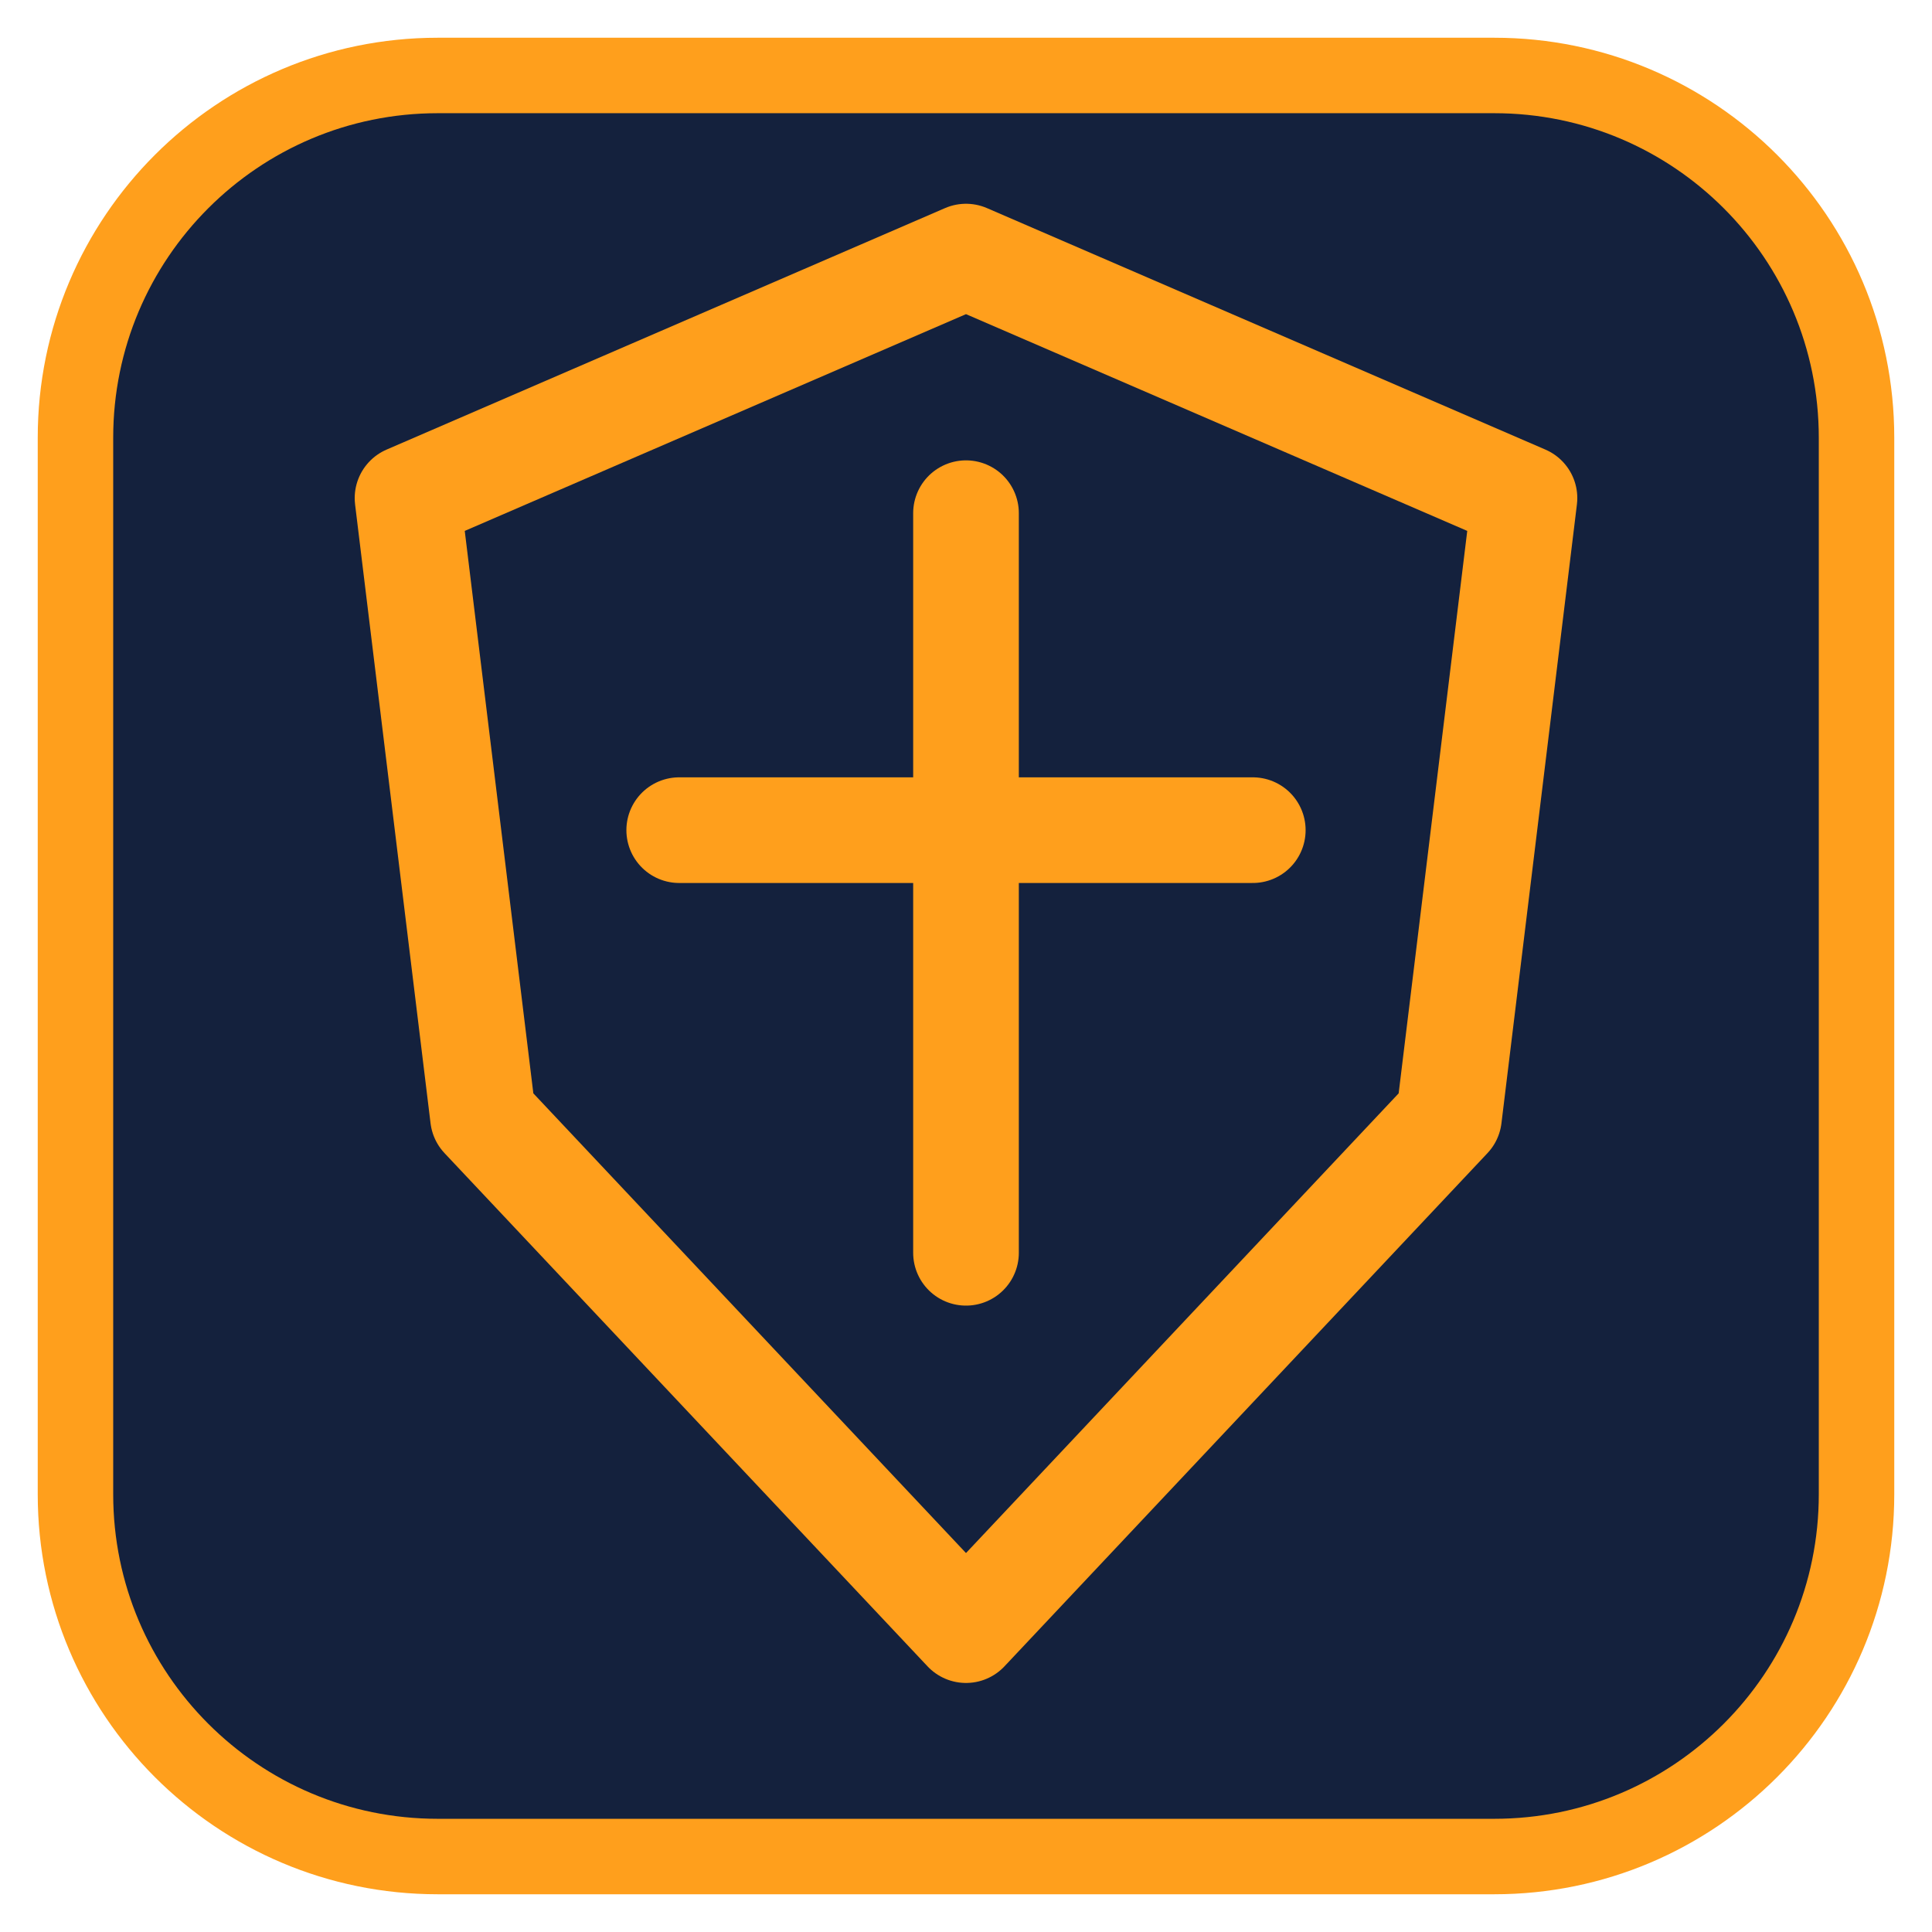
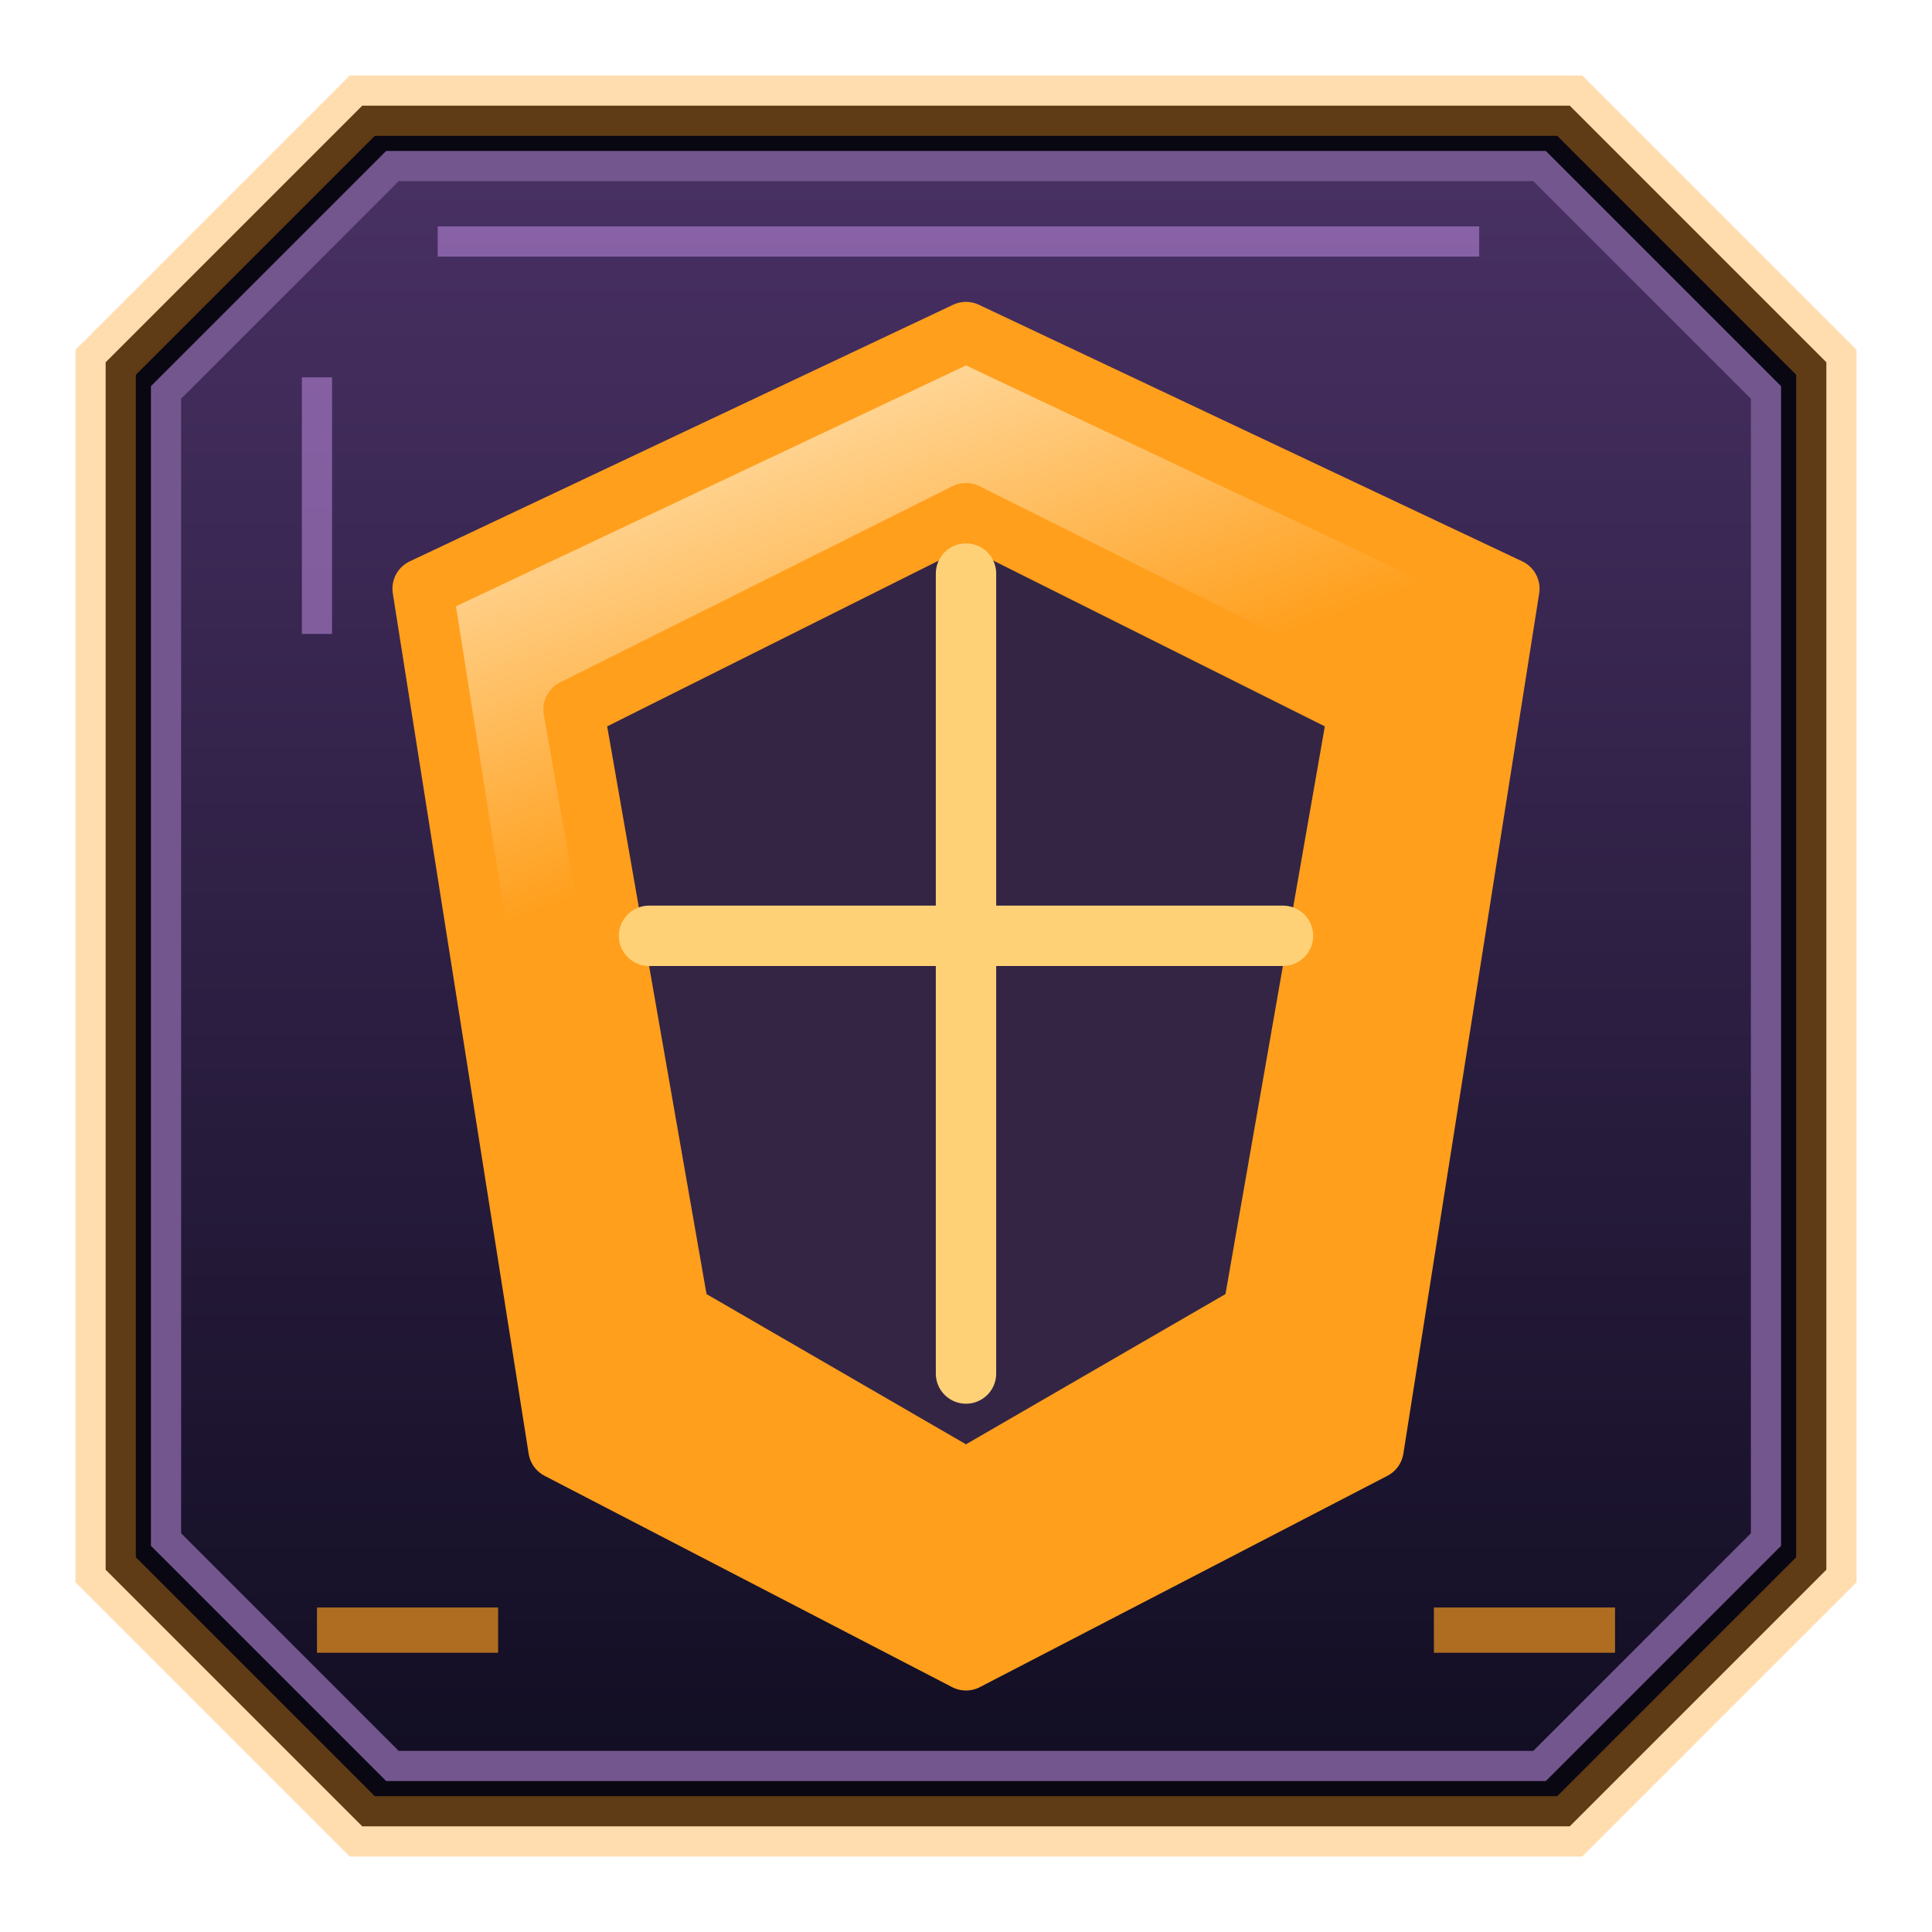
<svg xmlns="http://www.w3.org/2000/svg" width="128" height="128" viewBox="0 0 128 128">
-   <rect x="5" y="5" width="118" height="118" rx="24" fill="#14213D" stroke="#FF9F1C" stroke-width="5" />
-   <g fill="none" stroke="#FF9F1C" stroke-width="7" stroke-linecap="round" stroke-linejoin="round">
-     <path d="m64 17 37 16-5 41-32 34-32-34-5-41Z" />
-     <path d="M64 34V83M45 55H83" />
+   <defs>
+     <linearGradient id="base" x2="0" y2="1">
+       <stop stop-color="#483063" />
+       <stop offset="1" stop-color="#120e23" />
+     </linearGradient>
+     <linearGradient id="enamel" x2="0.3" y2="1">
+       <stop stop-color="#fff5dc" />
+       <stop offset=".43" stop-color="#FF9F1C" />
+       <stop offset="1" stop-color="#FF9F1C" />
+     </linearGradient>
+   </defs>
+   <path d="M24 7h80l17 17v80l-17 17H24L7 104V24Z" fill="#090712" stroke="#FF9F1C" stroke-opacity=".35" stroke-width="4" />
+   <path d="M26 11h76l15 15v76l-15 15H26l-15-15V26Z" fill="url(#base)" stroke="#74568e" stroke-width="2" />
+   <path d="M29 16h69m-77 9v17" stroke="#cf98ef" stroke-opacity=".48" stroke-width="2" />
+   <g fill="url(#enamel)" stroke="#FF9F1C" stroke-width="4" stroke-linejoin="round" stroke-linecap="round">
+     <path d="M64 22l36 17-9 57-27 14-27-14-9-57Z" />
+     <path d="M38 47l26-13 26 13-7 40-19 11-19-11Z" fill="#342544" />
+     <path d="M64 38v53m-21-29h42" stroke="#ffd177" />
  </g>
+   <path d="M21 108h12m62 0h12" stroke="#FF9F1C" stroke-opacity=".65" stroke-width="3" />
</svg>
